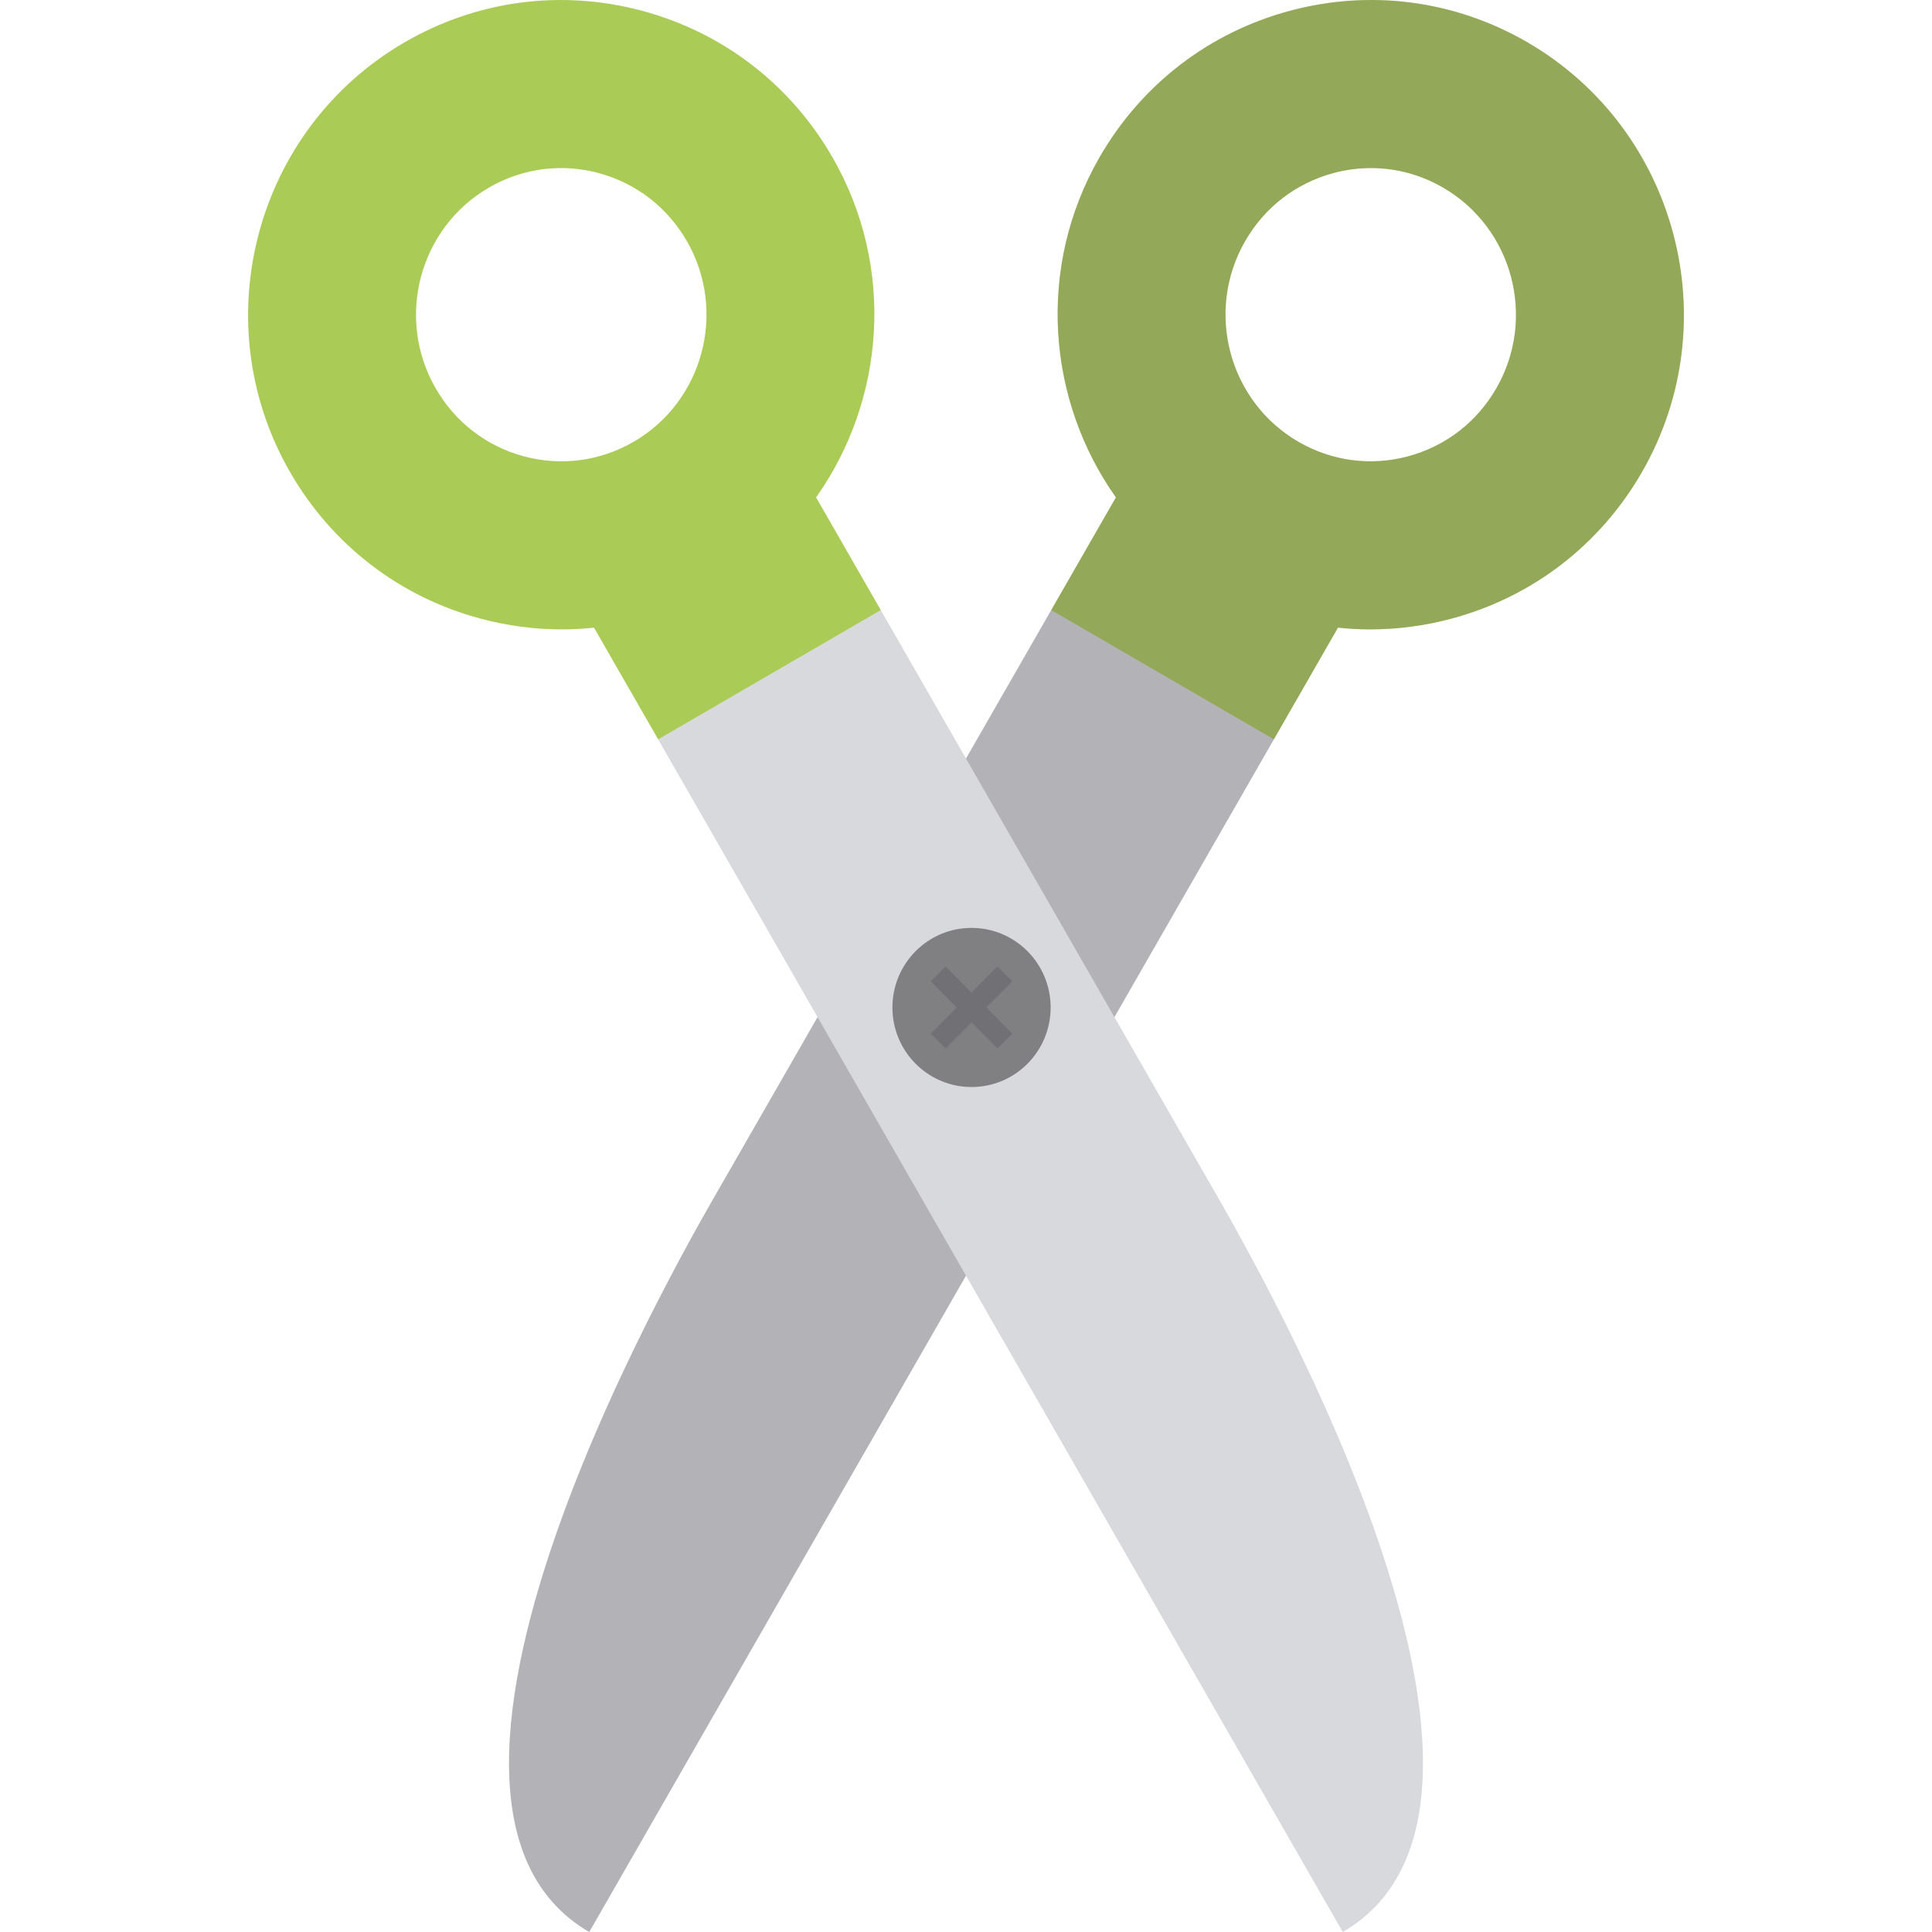
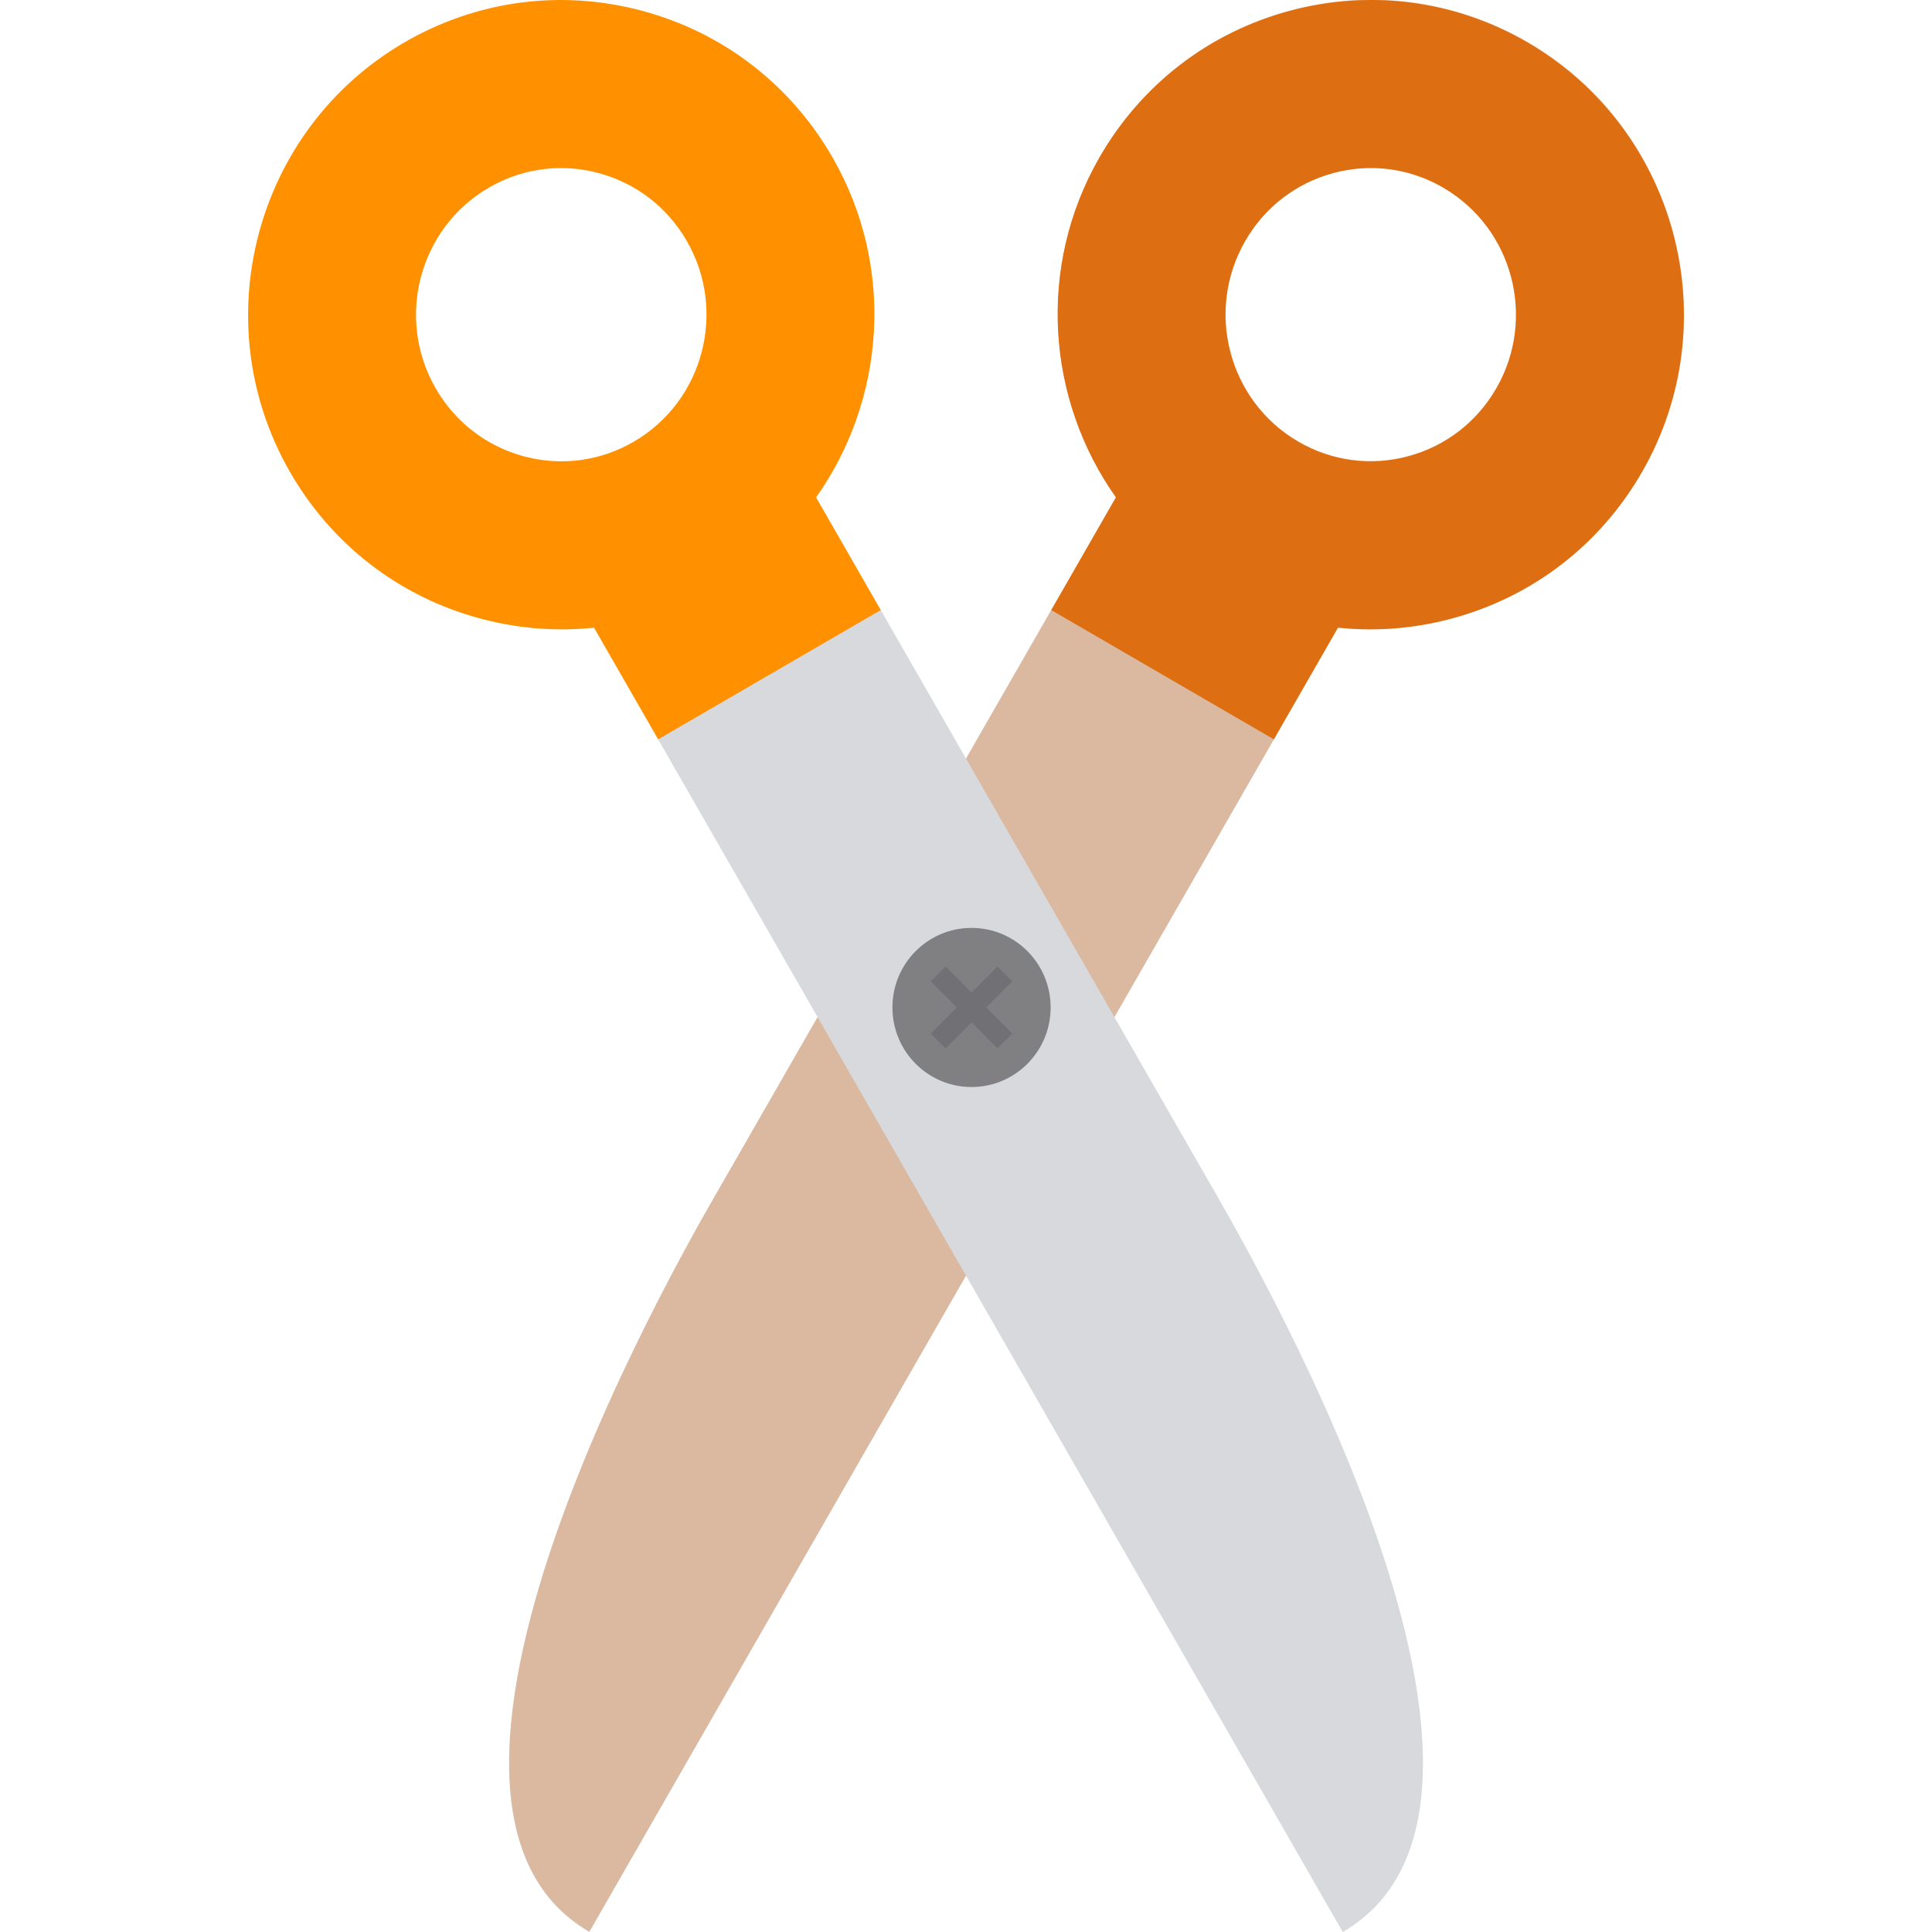
<svg xmlns="http://www.w3.org/2000/svg" version="1.1" id="Layer_1" x="0px" y="0px" viewBox="0 0 460.025 460.025" style="enable-background:new 0 0 460.025 460.025;" xml:space="preserve">
-   <path style="fill:#ABCB57;" d="M363.72,10.091c-17.237-10.009-37.326-12.684-56.564-7.526c-19.296,5.17-35.415,17.586-45.388,34.96  c-15.021,26.167-12.461,57.757,3.938,80.91l-15.446,26.907l53.011,30.782l15.31-26.67c2.549,0.268,5.112,0.409,7.683,0.409  c6.452,0,12.948-0.849,19.349-2.563c19.296-5.171,35.415-17.587,45.39-34.961C411.514,76.606,399.276,30.738,363.72,10.091z   M356.311,92.424c-4.636,8.075-12.111,13.842-21.051,16.237c-8.883,2.378-18.161,1.143-26.125-3.482  c-16.576-9.625-22.263-31.041-12.676-47.741c4.635-8.075,12.11-13.841,21.05-16.236c2.954-0.792,5.95-1.184,8.929-1.184  c5.979,0,11.88,1.578,17.196,4.665C360.211,54.308,365.898,75.725,356.311,92.424z" />
-   <path style="fill:#D8D9DD;" d="M201.976,352.585l101.34-176.537l-53.011-30.782l-77.994,135.867  c-6.803,11.851-86.856,147.044-32.01,178.892L201.976,352.585z" />
-   <path style="opacity:0.3;fill:#5B5B5F;enable-background:new    ;" d="M363.72,10.092C346.484,0.084,326.396-2.59,307.158,2.564  c-19.296,5.17-35.416,17.586-45.391,34.962c-15.02,26.167-12.459,57.755,3.94,80.908l-15.446,26.908l0,0l-77.949,135.79  c-6.803,11.851-86.856,147.044-32.01,178.892l61.675-107.439l101.34-176.538l0,0l15.265-26.593c2.548,0.268,5.111,0.409,7.682,0.409  c6.452,0,12.948-0.849,19.349-2.563c19.296-5.17,35.416-17.586,45.391-34.961C411.514,76.605,399.276,30.738,363.72,10.092z   M356.311,92.424c-4.636,8.076-12.112,13.843-21.052,16.238c-8.883,2.379-18.16,1.143-26.124-3.482  c-16.575-9.625-22.263-31.041-12.677-47.74c4.636-8.076,12.112-13.843,21.052-16.238c2.953-0.791,5.95-1.183,8.928-1.183  c5.979,0,11.88,1.577,17.196,4.665C360.211,54.309,365.897,75.726,356.311,92.424z" />
-   <path style="fill:#ABCB57;" d="M209.764,145.342l-15.446-26.908c16.4-23.152,18.96-54.742,3.939-80.909  c-9.974-17.374-26.093-29.79-45.389-34.961c-19.237-5.153-39.326-2.48-56.563,7.527C60.749,30.738,48.511,76.606,69.023,112.338  c9.974,17.374,26.093,29.79,45.389,34.961c6.402,1.715,12.895,2.563,19.349,2.563c2.571,0,5.134-0.141,7.683-0.409l15.31,26.67  L209.764,145.342z M124.765,108.662c-8.939-2.395-16.416-8.161-21.051-16.237c-9.586-16.699-3.899-38.116,12.677-47.741  c5.316-3.087,11.218-4.665,17.196-4.665c2.978,0,5.976,0.392,8.929,1.184c8.939,2.395,16.416,8.161,21.051,16.237  c9.586,16.699,3.899,38.115-12.678,47.74C142.923,109.804,133.645,111.04,124.765,108.662z" />
-   <path style="fill:#D8D9DD;" d="M258.049,352.585l-101.34-176.537l53.011-30.782l77.994,135.868  c6.803,11.851,86.856,147.044,32.01,178.892L258.049,352.585z" />
-   <ellipse style="fill:#808083;" cx="231.33" cy="239.884" rx="18.837" ry="18.945" />
-   <polygon style="opacity:0.4;fill:#5B5B5F;enable-background:new    ;" points="241.041,233.663 237.495,230.137 231.33,236.337   225.165,230.137 221.619,233.663 227.804,239.883 221.619,246.104 225.165,249.629 231.33,243.429 237.495,249.629 241.041,246.104   234.856,239.883 " />
-   <g>
+   <defs id="defs49" />
+   <path style="fill:#dd6e12;fill-opacity:1" d="M363.72,10.091c-17.237-10.009-37.326-12.684-56.564-7.526c-19.296,5.17-35.415,17.586-45.388,34.96  c-15.021,26.167-12.461,57.757,3.938,80.91l-15.446,26.907l53.011,30.782l15.31-26.67c2.549,0.268,5.112,0.409,7.683,0.409  c6.452,0,12.948-0.849,19.349-2.563c19.296-5.171,35.415-17.587,45.39-34.961C411.514,76.606,399.276,30.738,363.72,10.091z   M356.311,92.424c-4.636,8.075-12.111,13.842-21.051,16.237c-8.883,2.378-18.161,1.143-26.125-3.482  c-16.576-9.625-22.263-31.041-12.676-47.741c4.635-8.075,12.11-13.841,21.05-16.236c2.954-0.792,5.95-1.184,8.929-1.184  c5.979,0,11.88,1.578,17.196,4.665C360.211,54.308,365.898,75.725,356.311,92.424z" id="path2" />
+   <path style="fill:#D8D9DD;" d="M201.976,352.585l101.34-176.537l-53.011-30.782l-77.994,135.867  c-6.803,11.851-86.856,147.044-32.01,178.892L201.976,352.585z" id="path4" />
+   <path style="opacity:0.3;fill:#dd6e12;fill-opacity:1;enable-background:new" d="M 363.764,10.016 C 346.528,0.008 326.44,-2.666 307.202,2.488 c -19.296,5.17 -35.416,17.586 -45.391,34.962 -15.02,26.167 -12.459,57.755 3.94,80.908 l -15.446,26.908 v 0 l -77.949,135.79 C 165.553,292.907 85.5,428.1 140.346,459.948 l 61.675,-107.439 101.34,-176.538 v 0 l 15.265,-26.593 c 2.548,0.268 5.111,0.409 7.682,0.409 6.452,0 12.948,-0.849 19.349,-2.563 19.296,-5.17 35.416,-17.586 45.391,-34.961 20.51,-35.734 8.272,-81.601 -27.284,-102.247 z m -7.409,82.332 c -4.636,8.076 -12.112,13.843 -21.052,16.238 -8.883,2.379 -18.16,1.143 -26.124,-3.482 -16.575,-9.625 -22.263,-31.041 -12.677,-47.74 4.636,-8.076 12.112,-13.843 21.052,-16.238 2.953,-0.791 5.95,-1.183 8.928,-1.183 5.979,0 11.88,1.577 17.196,4.665 16.577,9.625 22.263,31.042 12.677,47.74 z" id="path6" />
+   <path style="fill:#ff9100;fill-opacity:1" d="M209.764,145.342l-15.446-26.908c16.4-23.152,18.96-54.742,3.939-80.909  c-9.974-17.374-26.093-29.79-45.389-34.961c-19.237-5.153-39.326-2.48-56.563,7.527C60.749,30.738,48.511,76.606,69.023,112.338  c9.974,17.374,26.093,29.79,45.389,34.961c6.402,1.715,12.895,2.563,19.349,2.563c2.571,0,5.134-0.141,7.683-0.409l15.31,26.67  L209.764,145.342z M124.765,108.662c-8.939-2.395-16.416-8.161-21.051-16.237c-9.586-16.699-3.899-38.116,12.677-47.741  c5.316-3.087,11.218-4.665,17.196-4.665c2.978,0,5.976,0.392,8.929,1.184c8.939,2.395,16.416,8.161,21.051,16.237  c9.586,16.699,3.899,38.115-12.678,47.74C142.923,109.804,133.645,111.04,124.765,108.662z" id="path8" />
+   <path style="fill:#D8D9DD;" d="M258.049,352.585l-101.34-176.537l53.011-30.782l77.994,135.868  c6.803,11.851,86.856,147.044,32.01,178.892L258.049,352.585z" id="path10" />
+   <ellipse style="fill:#808083;" cx="231.33" cy="239.884" rx="18.837" ry="18.945" id="ellipse12" />
+   <polygon style="opacity:0.4;fill:#5B5B5F;enable-background:new    ;" points="241.041,233.663 237.495,230.137 231.33,236.337   225.165,230.137 221.619,233.663 227.804,239.883 221.619,246.104 225.165,249.629 231.33,243.429 237.495,249.629 241.041,246.104   234.856,239.883 " id="polygon14" />
+   <g id="g16">
</g>
-   <g>
+   <g id="g18">
</g>
-   <g>
+   <g id="g20">
</g>
-   <g>
+   <g id="g22">
</g>
-   <g>
+   <g id="g24">
</g>
-   <g>
+   <g id="g26">
</g>
-   <g>
+   <g id="g28">
</g>
-   <g>
+   <g id="g30">
</g>
-   <g>
+   <g id="g32">
</g>
-   <g>
+   <g id="g34">
</g>
-   <g>
+   <g id="g36">
</g>
-   <g>
+   <g id="g38">
</g>
-   <g>
+   <g id="g40">
</g>
-   <g>
+   <g id="g42">
</g>
-   <g>
+   <g id="g44">
</g>
</svg>
